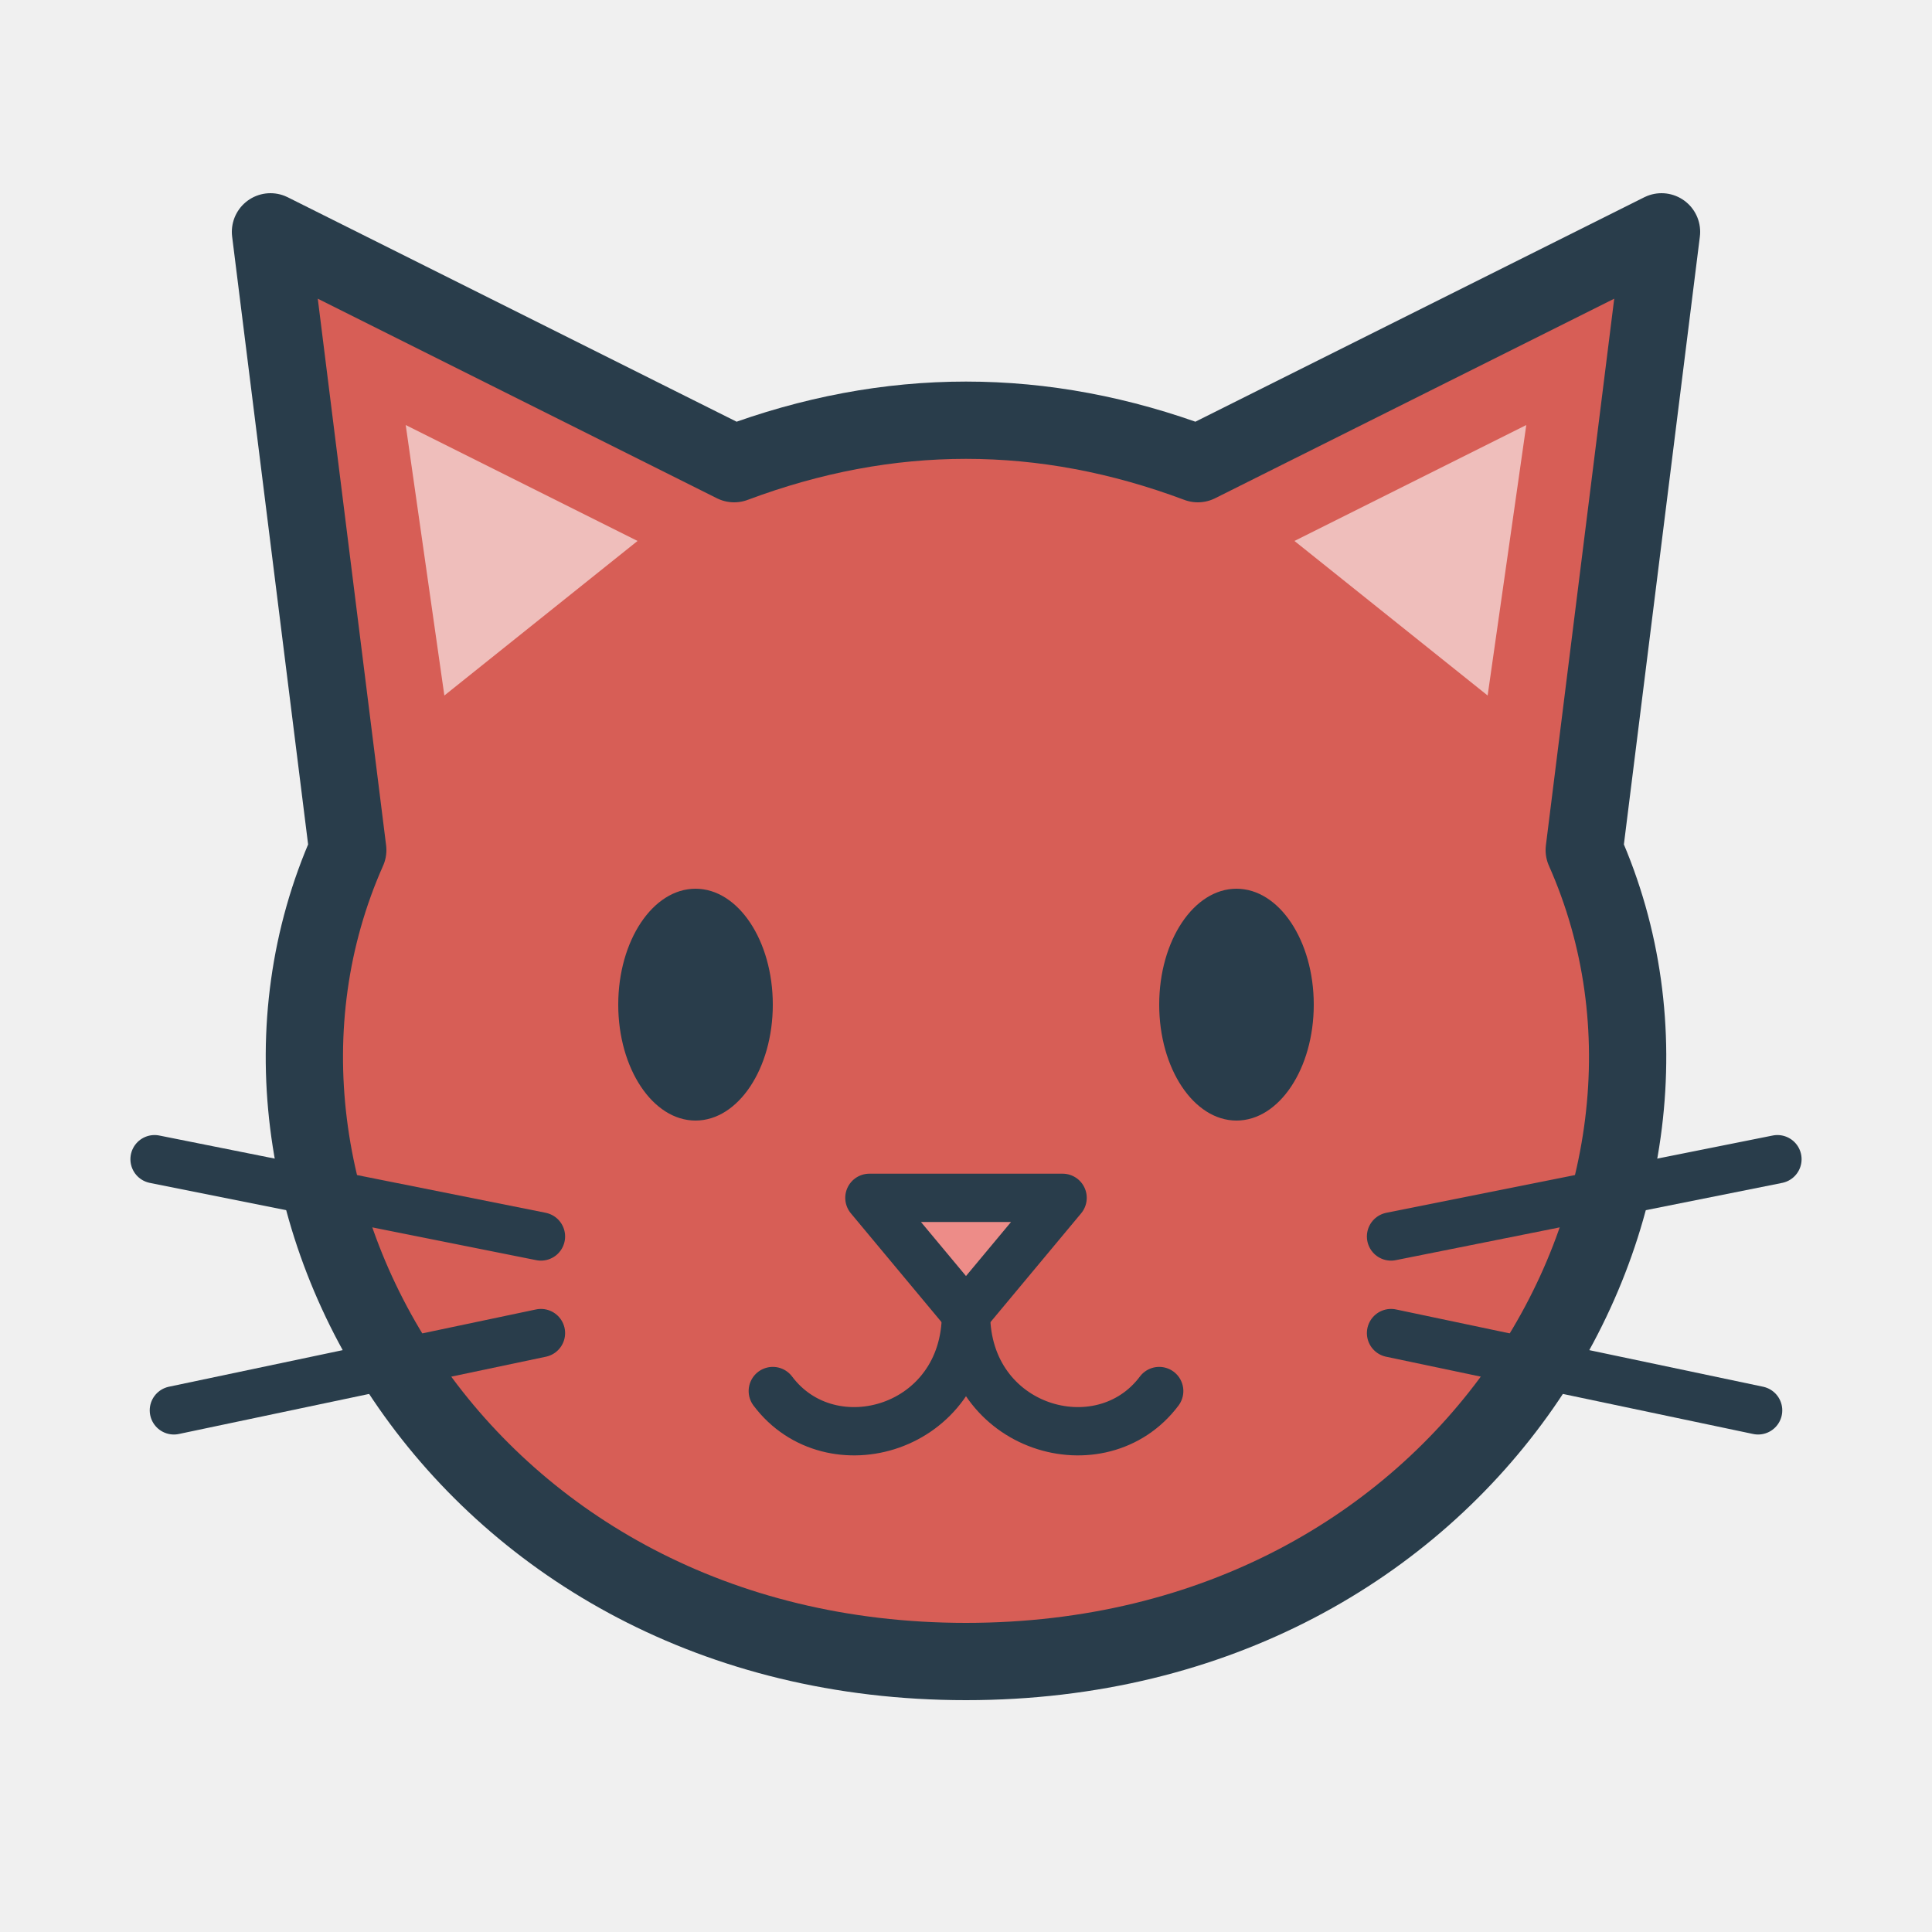
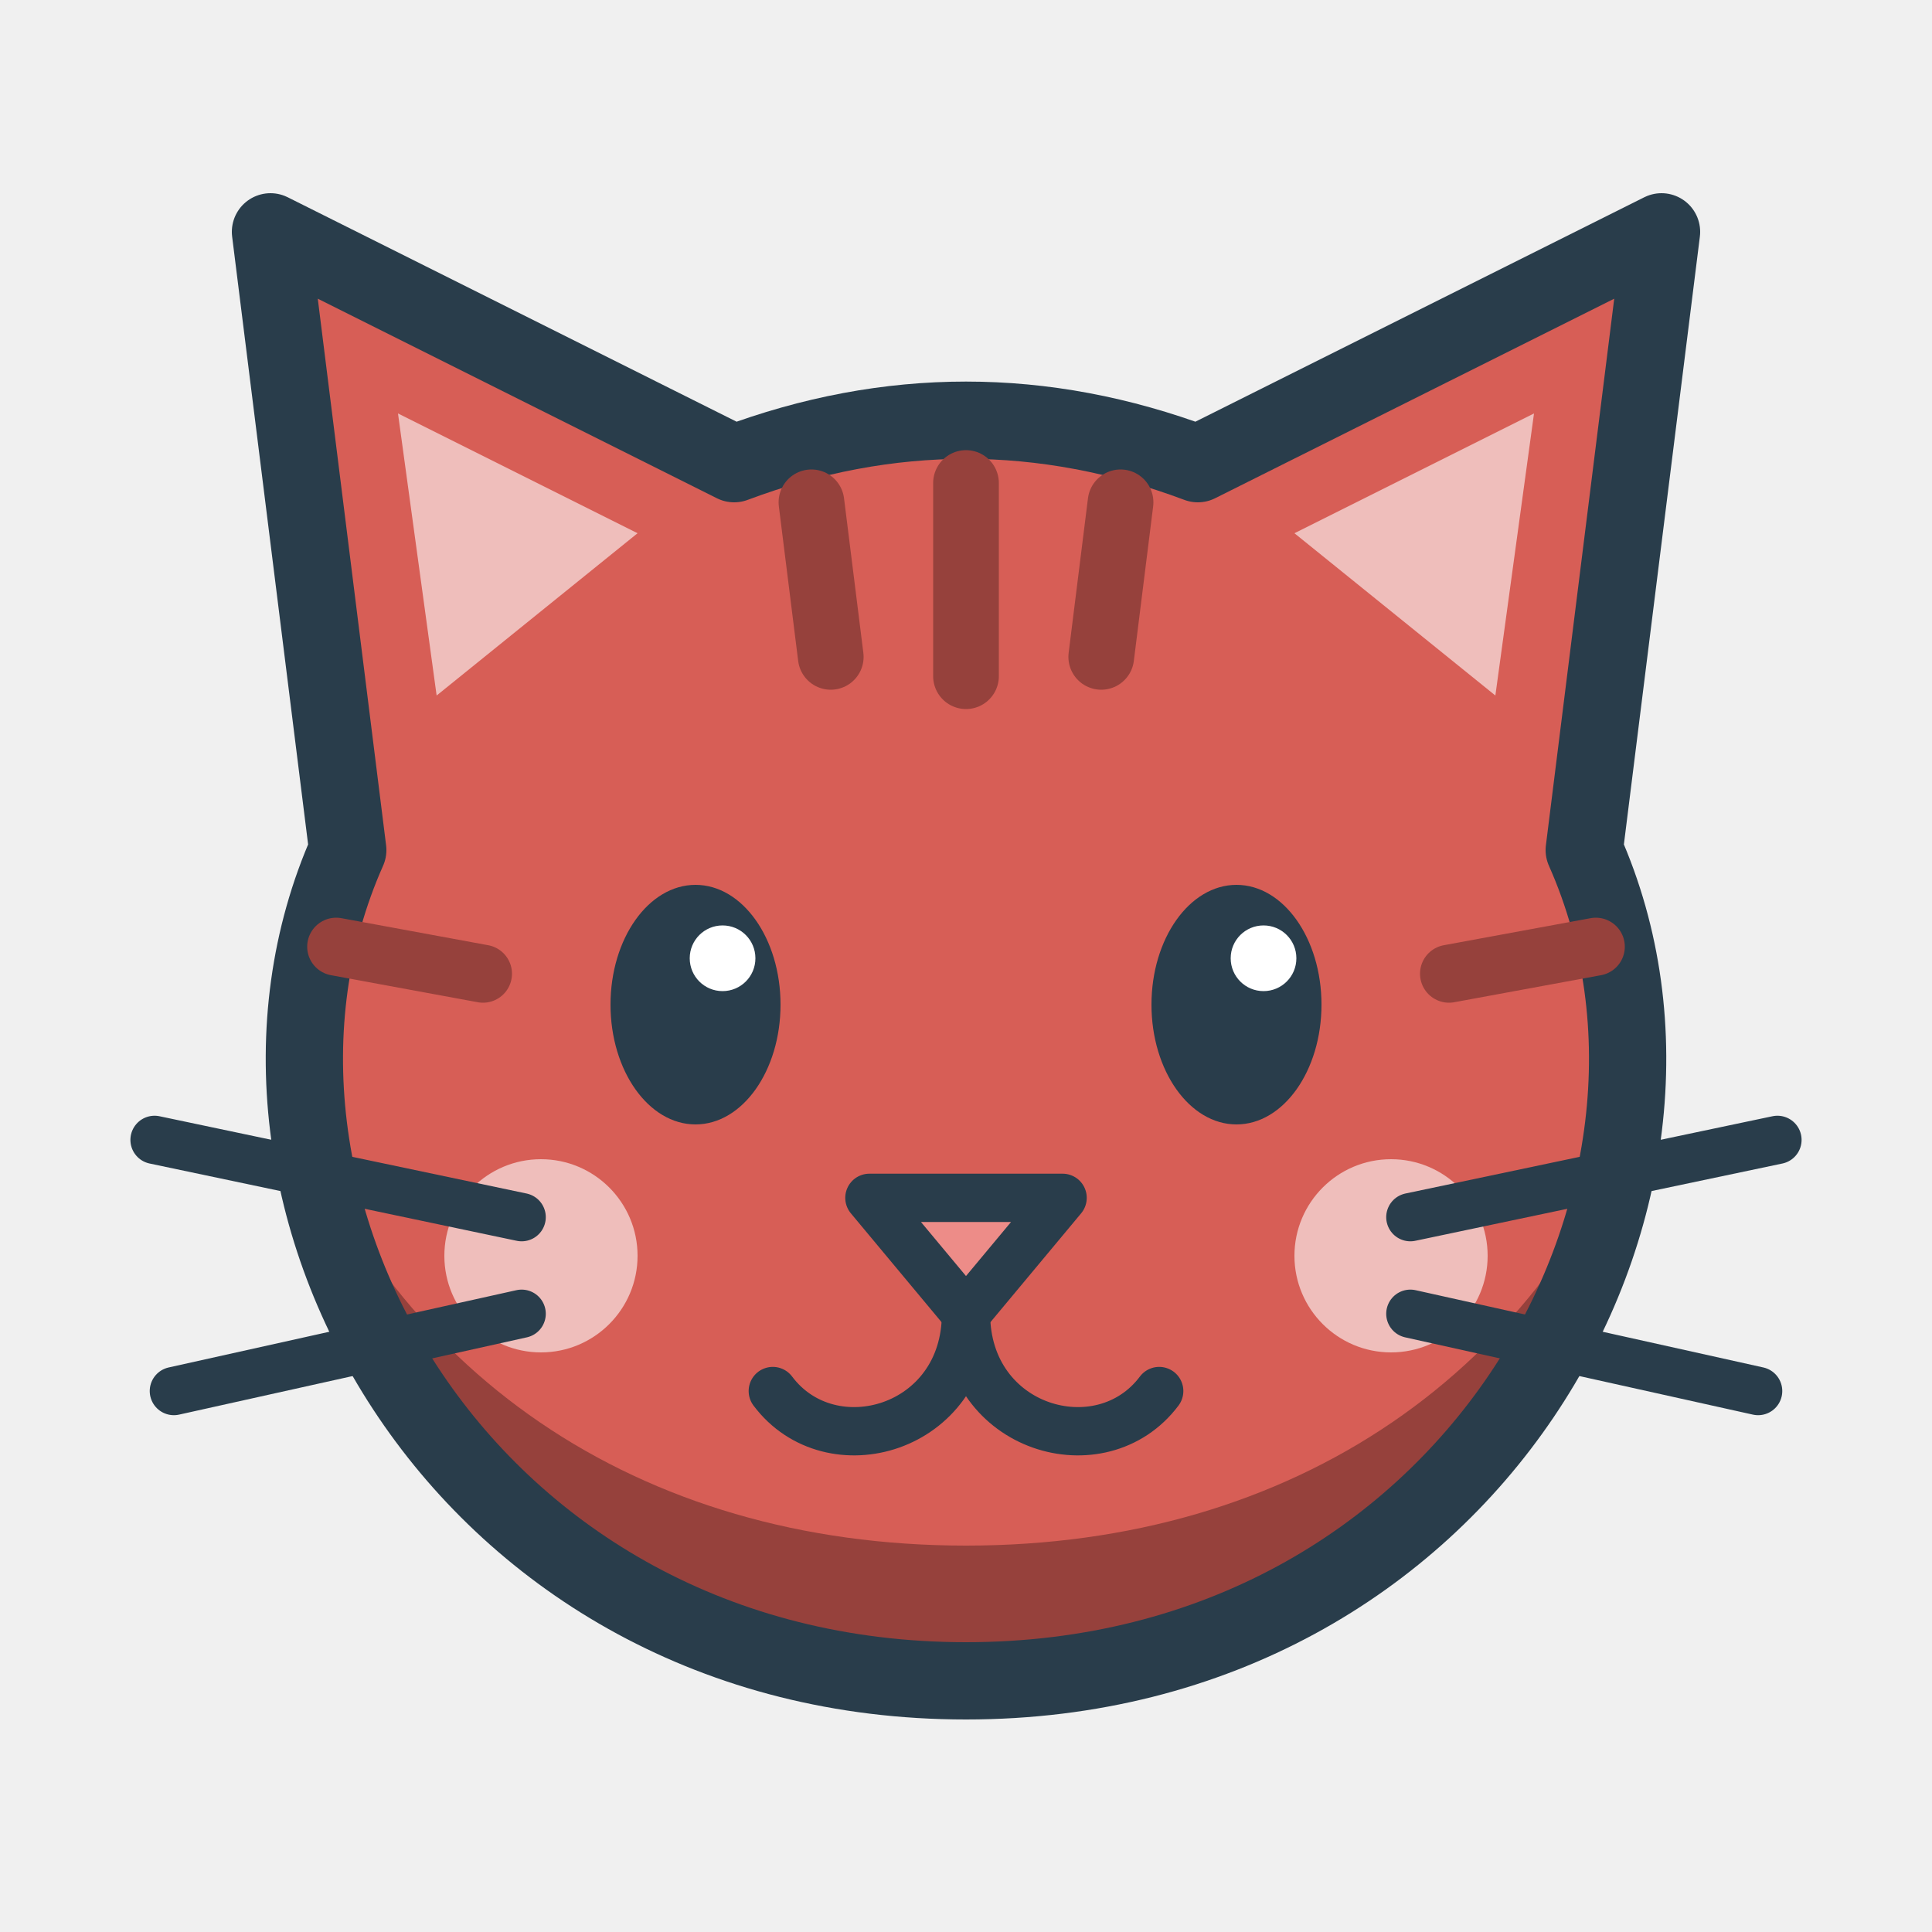
<svg xmlns="http://www.w3.org/2000/svg" viewBox="0 0 100 100">
-   <path d="M 18 44 L 14 12 L 38 24 C 46 21 54 21 62 24 L 86 12 L 82 44 C 90 62 76 86 50 86 C 24 86 10 62 18 44 Z" fill="#d75e56" data-fill="couleur" stroke="#293d4b" stroke-width="4" stroke-linecap="round" stroke-linejoin="round" />
-   <path d="M 21 22 L 33 28 L 23 36 Z" fill="#efbebb" data-fill="claire" />
-   <path d="M 79 22 L 67 28 L 77 36 Z" fill="#efbebb" data-fill="claire" />
-   <path d="M 40 52 C 40 55.31 38.21 58 36 58 C 33.79 58 32 55.31 32 52 C 32 48.69 33.79 46 36 46 C 38.21 46 40 48.69 40 52 Z" fill="#293d4b" />
-   <path d="M 68 52 C 68 55.31 66.21 58 64 58 C 61.79 58 60 55.31 60 52 C 60 48.69 61.79 46 64 46 C 66.21 46 68 48.69 68 52 Z" fill="#293d4b" />
+   <path d="M 18 44 L 14 12 L 38 24 C 46 21 54 21 62 24 L 86 12 L 82 44 C 90 62 76 87 50 87 C 24 87 10 62 18 44 Z" fill="#d75e56" data-fill="couleur" />
+   <path d="M 14.6 56 C 16 74 30 87 50 87 C 70 87 84 74 85.4 56 C 80 71 67 80 50 80 C 33 80 20 71 14.6 56 Z" fill="#96413c" data-fill="sombre" />
+   <path d="M 18 44 L 14 12 L 38 24 C 46 21 54 21 62 24 L 86 12 L 82 44 C 90 62 76 87 50 87 C 24 87 10 62 18 44 Z" fill="none" stroke="#293d4b" stroke-width="4" stroke-linecap="round" stroke-linejoin="round" />
+   <path d="M 20.6 21.4 L 33 27.6 L 22.6 36 Z" fill="#efbebb" data-fill="claire" />
+   <path d="M 79.4 21.4 L 67 27.6 L 77.4 36 Z" fill="#efbebb" data-fill="claire" />
+   <path d="M 50 25 L 50 35 M 42 26 L 43 34 M 58 26 L 57 34" fill="none" stroke="#96413c" data-stroke="sombre" stroke-width="3.4" stroke-linecap="round" stroke-linejoin="round" />
+   <path d="M 17.4 49 L 25 50.4 M 82.6 49 L 75 50.4" fill="none" stroke="#96413c" data-stroke="sombre" stroke-width="3" stroke-linecap="round" stroke-linejoin="round" />
+   <path d="M 33 65 C 33 67.76 30.76 70 28 70 C 25.24 70 23 67.76 23 65 C 23 62.24 25.24 60 28 60 C 30.76 60 33 62.24 33 65 Z" fill="#efbebb" data-fill="claire" />
+   <path d="M 77 65 C 77 67.76 74.76 70 72 70 C 69.24 70 67 67.76 67 65 C 67 62.24 69.24 60 72 60 C 74.76 60 77 62.24 77 65 Z" fill="#efbebb" data-fill="claire" />
+   <path d="M 40.4 52 C 40.4 55.42 38.43 58.2 36 58.2 C 33.57 58.2 31.6 55.42 31.6 52 C 31.6 48.58 33.57 45.8 36 45.8 C 38.43 45.8 40.4 48.58 40.4 52 Z" fill="#293d4b" />
+   <path d="M 68.4 52 C 68.4 55.42 66.43 58.2 64 58.2 C 61.57 58.2 59.6 55.42 59.6 52 C 59.6 48.58 61.57 45.8 64 45.8 C 66.43 45.8 68.4 48.58 68.4 52 Z" fill="#293d4b" />
+   <path d="M 39.1 49.6 C 39.1 50.54 38.34 51.3 37.4 51.3 C 36.46 51.3 35.7 50.54 35.7 49.6 C 35.7 48.66 36.46 47.9 37.4 47.9 C 38.34 47.9 39.1 48.66 39.1 49.6 Z" fill="#ffffff" />
+   <path d="M 67.1 49.6 C 67.1 50.54 66.34 51.3 65.4 51.3 C 64.46 51.3 63.7 50.54 63.7 49.6 C 63.7 48.66 64.46 47.9 65.4 47.9 C 66.34 47.9 67.1 48.66 67.1 49.6 Z" fill="#ffffff" />
  <path d="M 45 62 L 55 62 L 50 68 Z" fill="#ed8c88" stroke="#293d4b" stroke-width="2.5" stroke-linecap="round" stroke-linejoin="round" />
  <path d="M 50 68 C 50 74 43 76 40 72 M 50 68 C 50 74 57 76 60 72" fill="none" stroke="#293d4b" stroke-width="2.5" stroke-linecap="round" stroke-linejoin="round" />
-   <path d="M 28 64 L 8 60 M 28 69 L 9 73 M 72 64 L 92 60 M 72 69 L 91 73" fill="none" stroke="#293d4b" stroke-width="2.5" stroke-linecap="round" stroke-linejoin="round" />
+   <path d="M 27 63 L 8 59 M 27 68 L 9 72 M 73 63 L 92 59 M 73 68 L 91 72" fill="none" stroke="#293d4b" stroke-width="2.5" stroke-linecap="round" stroke-linejoin="round" />
</svg>
